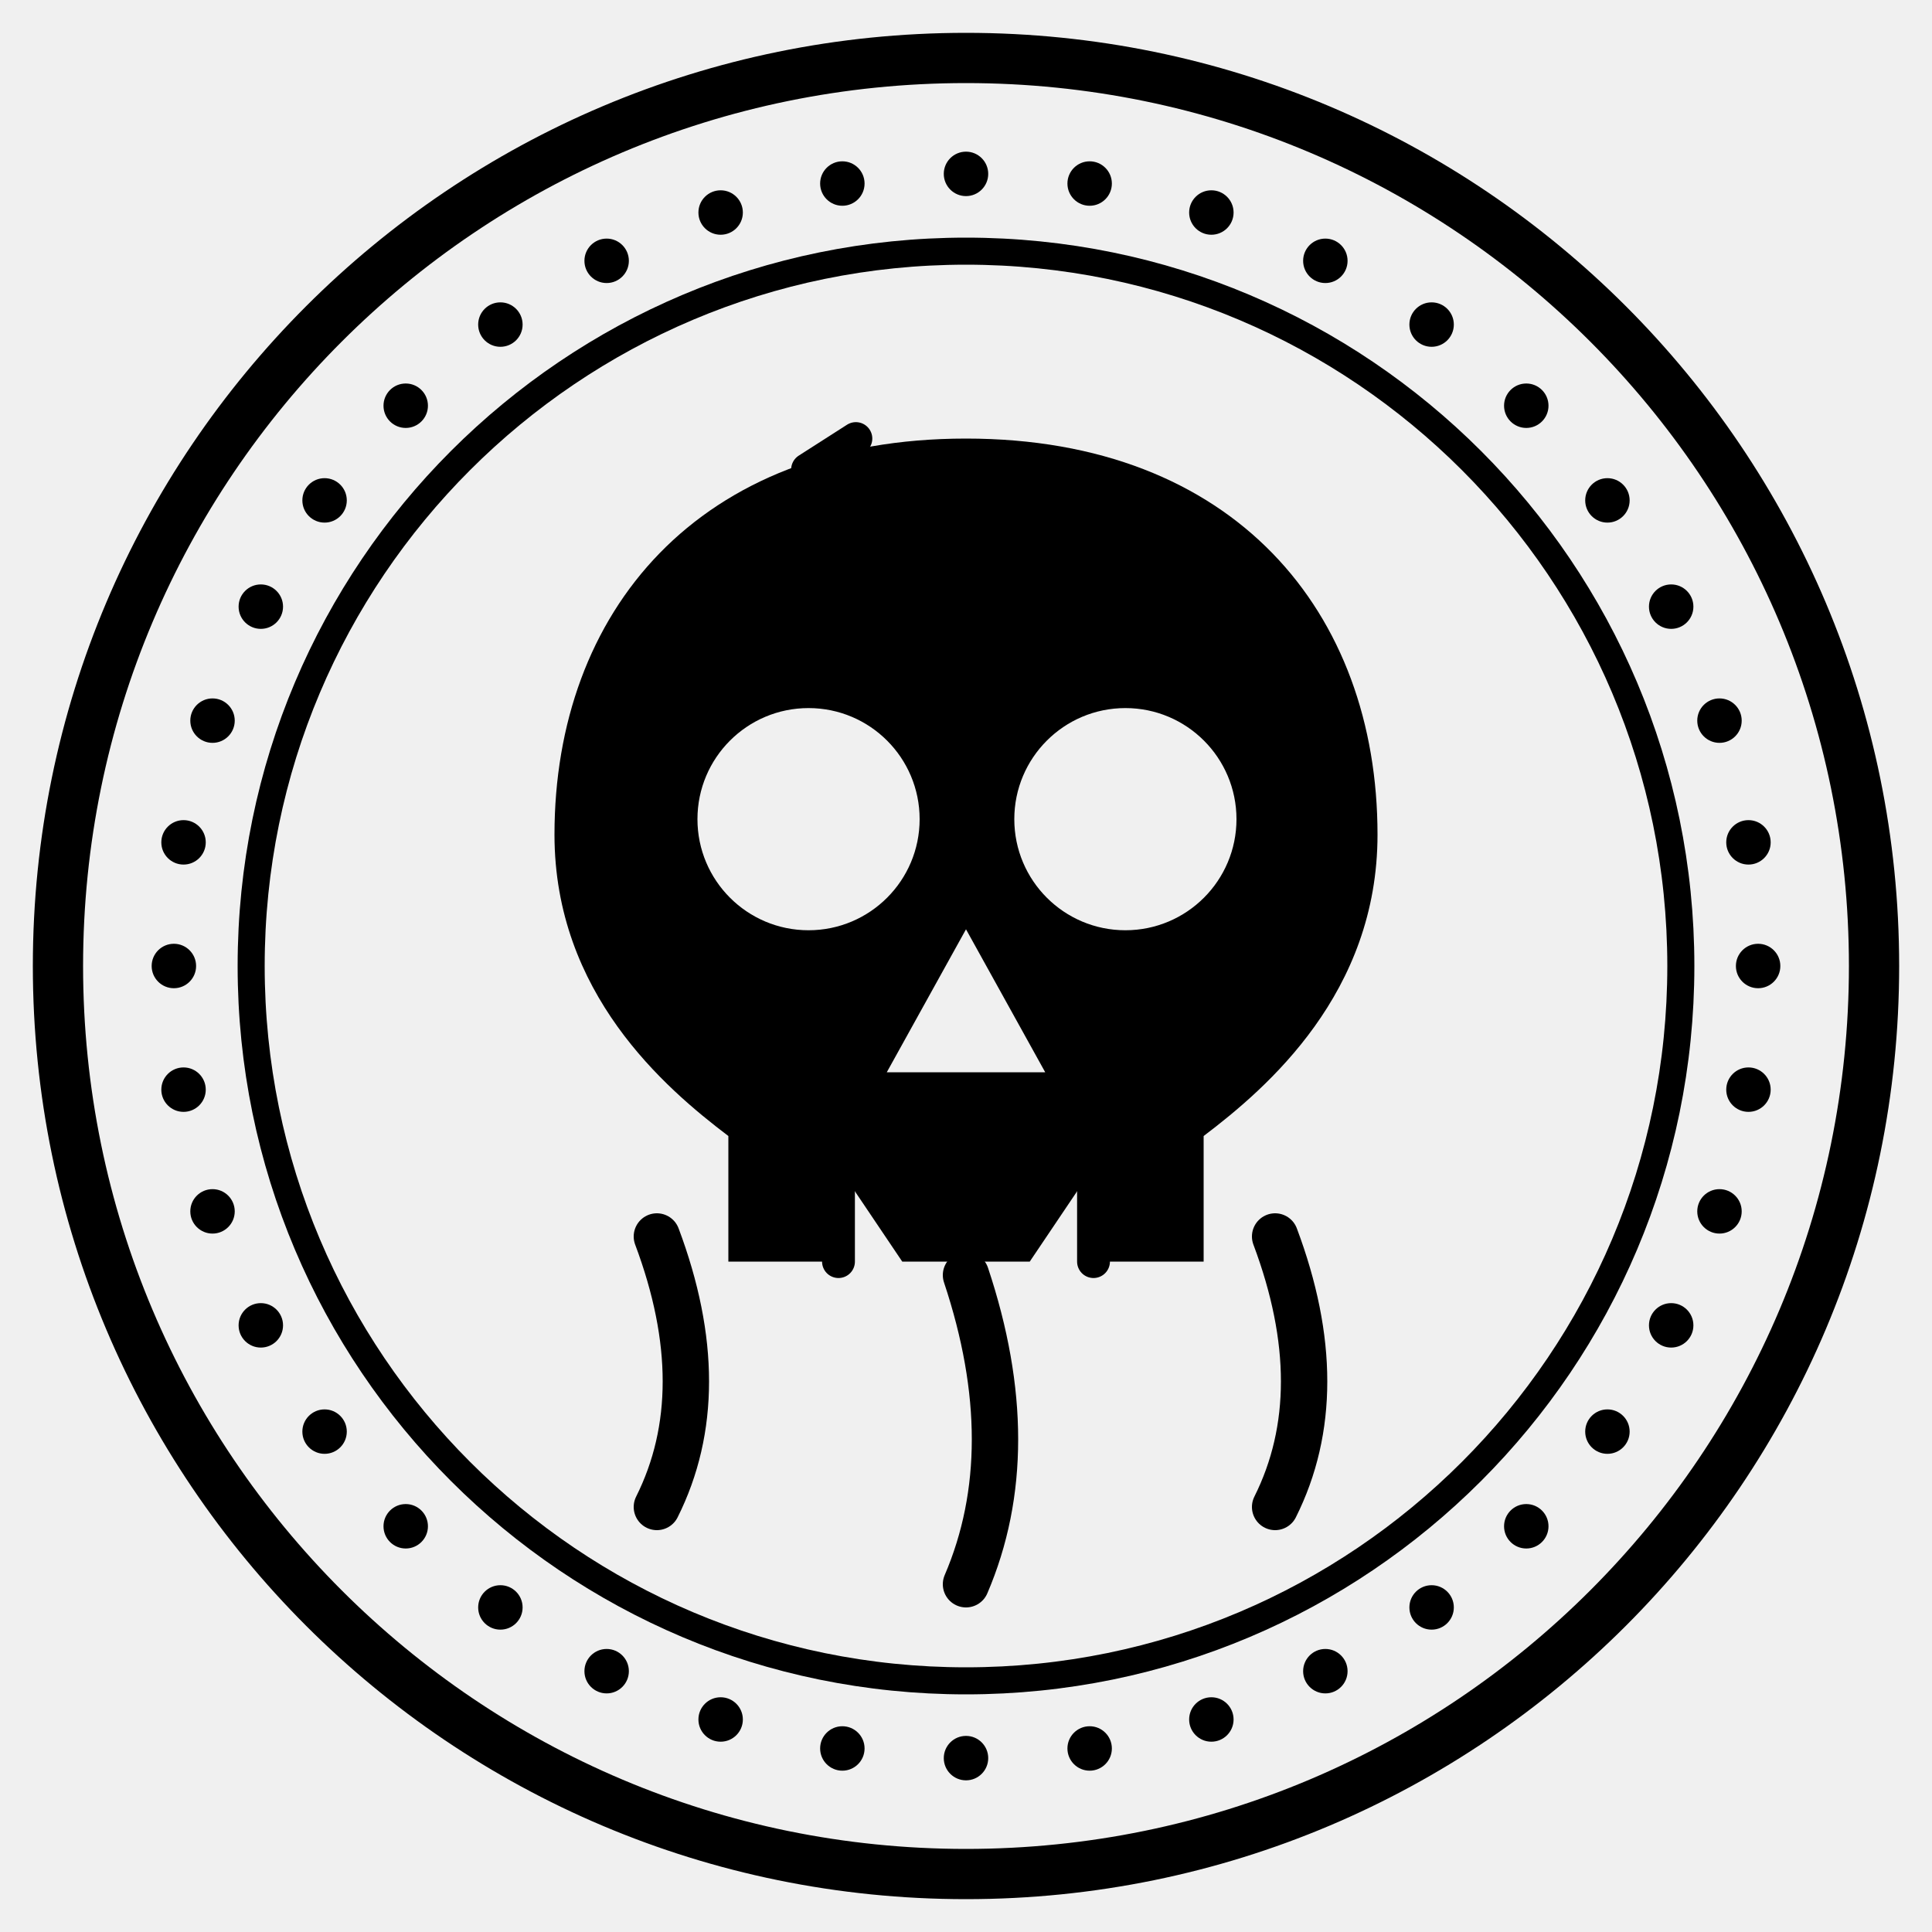
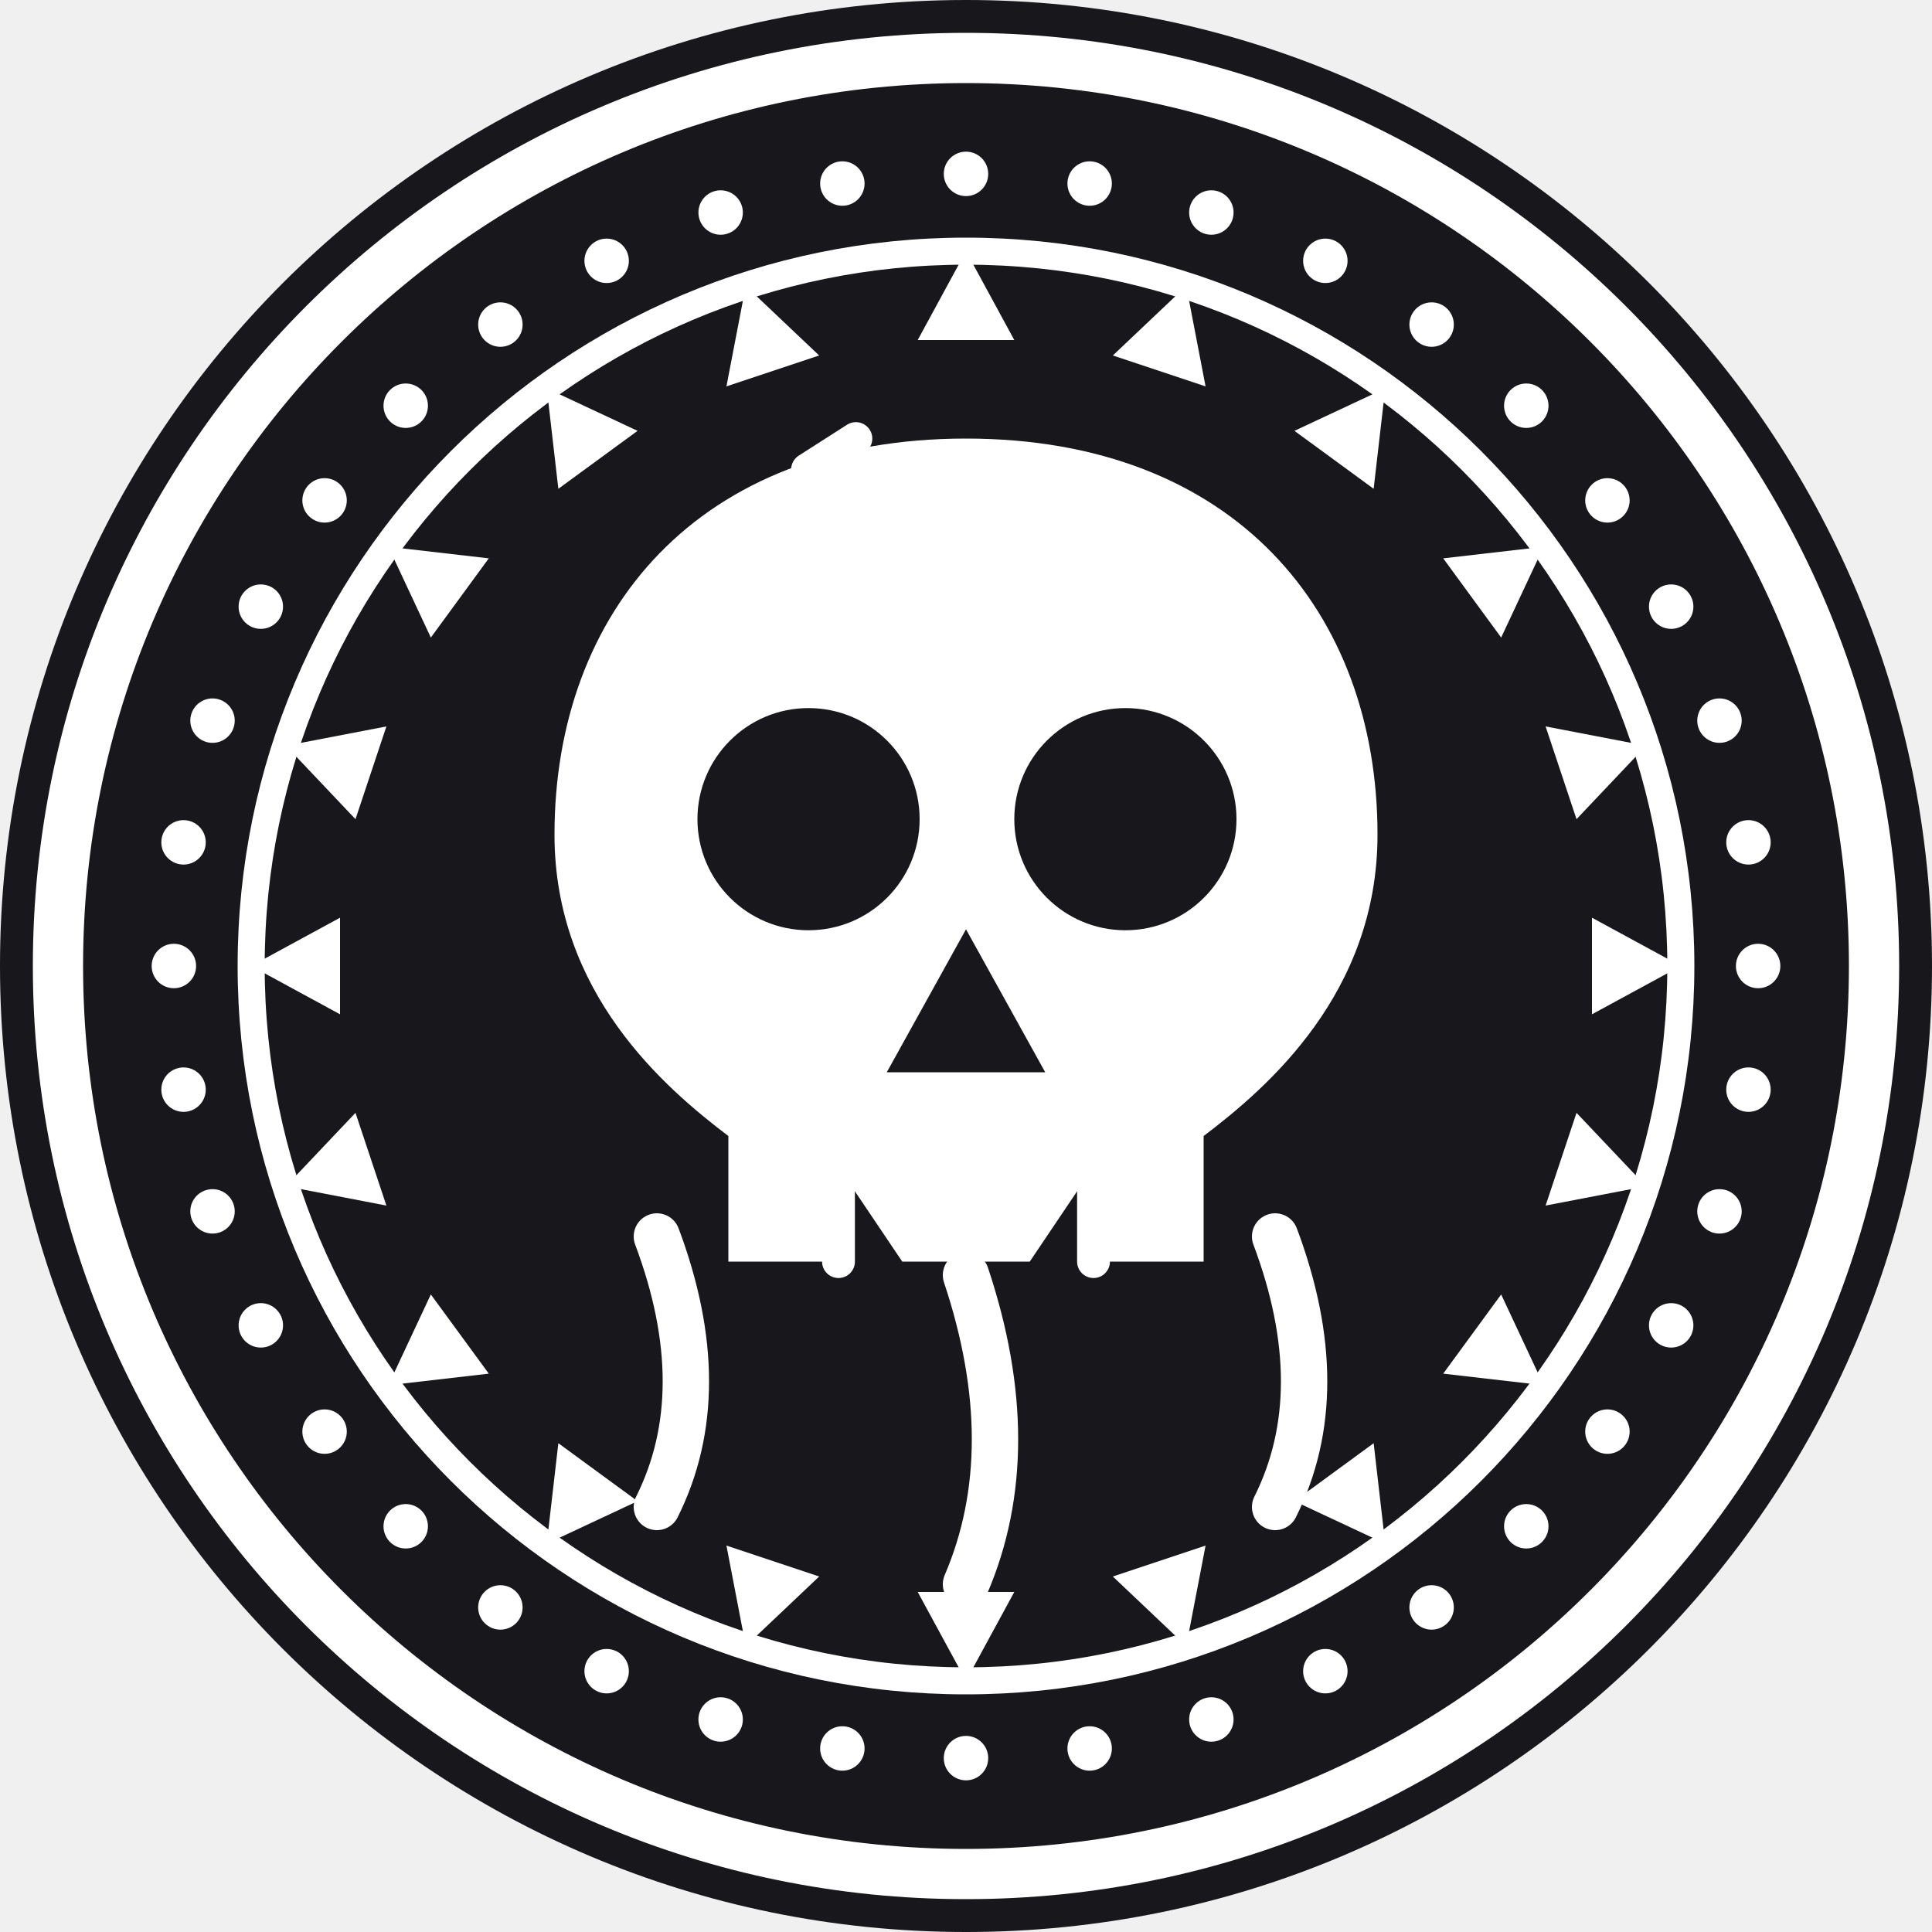
<svg xmlns="http://www.w3.org/2000/svg" viewBox="0 0 100 100" width="100" height="100">
-   <circle cx="50" cy="50" r="47" fill="none" stroke="currentColor" stroke-width="2.6" />
-   <circle cx="91.0" cy="50.0" r="1.15" fill="currentColor" />
-   <circle cx="90.5" cy="56.4" r="1.15" fill="currentColor" />
-   <circle cx="89.0" cy="62.7" r="1.15" fill="currentColor" />
-   <circle cx="86.5" cy="68.6" r="1.15" fill="currentColor" />
-   <circle cx="83.2" cy="74.1" r="1.15" fill="currentColor" />
-   <circle cx="79.0" cy="79.0" r="1.15" fill="currentColor" />
-   <circle cx="74.1" cy="83.2" r="1.15" fill="currentColor" />
-   <circle cx="68.6" cy="86.5" r="1.15" fill="currentColor" />
-   <circle cx="62.7" cy="89.0" r="1.15" fill="currentColor" />
-   <circle cx="56.4" cy="90.5" r="1.15" fill="currentColor" />
-   <circle cx="50.0" cy="91.0" r="1.15" fill="currentColor" />
-   <circle cx="43.6" cy="90.5" r="1.15" fill="currentColor" />
-   <circle cx="37.3" cy="89.0" r="1.15" fill="currentColor" />
-   <circle cx="31.4" cy="86.5" r="1.15" fill="currentColor" />
-   <circle cx="25.9" cy="83.2" r="1.15" fill="currentColor" />
-   <circle cx="21.0" cy="79.0" r="1.15" fill="currentColor" />
-   <circle cx="16.8" cy="74.1" r="1.15" fill="currentColor" />
-   <circle cx="13.5" cy="68.6" r="1.15" fill="currentColor" />
-   <circle cx="11.0" cy="62.7" r="1.15" fill="currentColor" />
-   <circle cx="9.5" cy="56.4" r="1.15" fill="currentColor" />
-   <circle cx="9.0" cy="50.0" r="1.15" fill="currentColor" />
-   <circle cx="9.5" cy="43.6" r="1.15" fill="currentColor" />
-   <circle cx="11.0" cy="37.3" r="1.15" fill="currentColor" />
-   <circle cx="13.5" cy="31.4" r="1.15" fill="currentColor" />
-   <circle cx="16.8" cy="25.9" r="1.15" fill="currentColor" />
-   <circle cx="21.0" cy="21.0" r="1.15" fill="currentColor" />
-   <circle cx="25.9" cy="16.8" r="1.15" fill="currentColor" />
-   <circle cx="31.4" cy="13.5" r="1.15" fill="currentColor" />
-   <circle cx="37.3" cy="11.0" r="1.15" fill="currentColor" />
-   <circle cx="43.6" cy="9.5" r="1.15" fill="currentColor" />
-   <circle cx="50.0" cy="9.0" r="1.15" fill="currentColor" />
-   <circle cx="56.4" cy="9.5" r="1.15" fill="currentColor" />
-   <circle cx="62.7" cy="11.0" r="1.15" fill="currentColor" />
-   <circle cx="68.6" cy="13.5" r="1.15" fill="currentColor" />
-   <circle cx="74.1" cy="16.8" r="1.15" fill="currentColor" />
-   <circle cx="79.0" cy="21.0" r="1.15" fill="currentColor" />
-   <circle cx="83.2" cy="25.9" r="1.15" fill="currentColor" />
-   <circle cx="86.5" cy="31.4" r="1.15" fill="currentColor" />
-   <circle cx="89.0" cy="37.3" r="1.15" fill="currentColor" />
-   <circle cx="90.5" cy="43.6" r="1.15" fill="currentColor" />
-   <circle cx="50" cy="50" r="37" fill="none" stroke="currentColor" stroke-width="1.4" />
-   <path fill-rule="evenodd" d="M50.0 22.7 C36.1 22.7 28.7 31.7 28.7 43.2 C28.7 51.4 34.4 56.3 37.7 58.8 L37.7 65.3 L43.4 65.3 L43.4 60.4 L46.7 65.3 L53.3 65.3 L56.6 60.4 L56.6 65.3 L62.3 65.3 L62.3 58.8 C65.6 56.3 71.3 51.4 71.3 43.2 C71.3 31.7 63.9 22.7 50.0 22.7 Z M36.1 42.4 a5.7 5.7 0 1 0 11.5 0 a5.7 5.7 0 1 0 -11.5 0 Z M52.5 42.4 a5.7 5.7 0 1 0 11.5 0 a5.7 5.7 0 1 0 -11.5 0 Z M50.0 48.1 L45.9 55.5 L54.1 55.5 Z" fill="currentColor" />
-   <line x1="43.4" y1="60.4" x2="43.4" y2="65.3" fill="none" stroke="currentColor" stroke-width="1.7" stroke-linecap="round" stroke-linejoin="round" />
-   <line x1="50.0" y1="60.4" x2="50.0" y2="65.3" fill="none" stroke="currentColor" stroke-width="1.7" stroke-linecap="round" stroke-linejoin="round" />
-   <line x1="56.6" y1="60.4" x2="56.6" y2="65.3" fill="none" stroke="currentColor" stroke-width="1.7" stroke-linecap="round" stroke-linejoin="round" />
-   <path d="M45.1 27.6 L41.8 24.3 L44.3 22.7" fill="none" stroke="currentColor" stroke-width="1.7" stroke-linecap="round" stroke-linejoin="round" />
-   <path d="M34 64 q3 8 0 14 M50 66 q3 9 0 16 M66 64 q3 8 0 14" fill="none" stroke="currentColor" stroke-width="2.4" stroke-linecap="round" stroke-linejoin="round" />
+   <circle cx="50" cy="50" r="50" fill="#17171c" />
+   <circle cx="50" cy="50" r="47" fill="none" stroke="#fff" stroke-width="2.6" />
+   <circle cx="91.0" cy="50.0" r="1.15" fill="#fff" />
+   <circle cx="90.5" cy="56.4" r="1.15" fill="#fff" />
+   <circle cx="89.0" cy="62.7" r="1.15" fill="#fff" />
+   <circle cx="86.5" cy="68.6" r="1.15" fill="#fff" />
+   <circle cx="83.2" cy="74.1" r="1.15" fill="#fff" />
+   <circle cx="79.0" cy="79.0" r="1.15" fill="#fff" />
+   <circle cx="74.1" cy="83.2" r="1.15" fill="#fff" />
+   <circle cx="68.6" cy="86.5" r="1.15" fill="#fff" />
+   <circle cx="62.7" cy="89.0" r="1.15" fill="#fff" />
+   <circle cx="56.4" cy="90.5" r="1.15" fill="#fff" />
+   <circle cx="50.0" cy="91.0" r="1.15" fill="#fff" />
+   <circle cx="43.6" cy="90.5" r="1.15" fill="#fff" />
+   <circle cx="37.3" cy="89.0" r="1.15" fill="#fff" />
+   <circle cx="31.4" cy="86.5" r="1.15" fill="#fff" />
+   <circle cx="25.9" cy="83.2" r="1.15" fill="#fff" />
+   <circle cx="21.0" cy="79.0" r="1.15" fill="#fff" />
+   <circle cx="16.8" cy="74.1" r="1.15" fill="#fff" />
+   <circle cx="13.5" cy="68.6" r="1.15" fill="#fff" />
+   <circle cx="11.0" cy="62.7" r="1.15" fill="#fff" />
+   <circle cx="9.5" cy="56.4" r="1.15" fill="#fff" />
+   <circle cx="9.0" cy="50.0" r="1.15" fill="#fff" />
+   <circle cx="9.5" cy="43.6" r="1.15" fill="#fff" />
+   <circle cx="11.0" cy="37.3" r="1.15" fill="#fff" />
+   <circle cx="13.5" cy="31.4" r="1.15" fill="#fff" />
+   <circle cx="16.8" cy="25.9" r="1.15" fill="#fff" />
+   <circle cx="21.0" cy="21.0" r="1.15" fill="#fff" />
+   <circle cx="25.9" cy="16.8" r="1.15" fill="#fff" />
+   <circle cx="31.4" cy="13.5" r="1.15" fill="#fff" />
+   <circle cx="37.3" cy="11.0" r="1.15" fill="#fff" />
+   <circle cx="43.6" cy="9.5" r="1.15" fill="#fff" />
+   <circle cx="50.0" cy="9.0" r="1.15" fill="#fff" />
+   <circle cx="56.4" cy="9.5" r="1.15" fill="#fff" />
+   <circle cx="62.7" cy="11.0" r="1.15" fill="#fff" />
+   <circle cx="68.6" cy="13.5" r="1.15" fill="#fff" />
+   <circle cx="74.1" cy="16.8" r="1.15" fill="#fff" />
+   <circle cx="79.0" cy="21.0" r="1.15" fill="#fff" />
+   <circle cx="83.2" cy="25.9" r="1.15" fill="#fff" />
+   <circle cx="86.5" cy="31.4" r="1.15" fill="#fff" />
+   <circle cx="89.0" cy="37.3" r="1.15" fill="#fff" />
+   <circle cx="90.5" cy="43.6" r="1.15" fill="#fff" />
+   <circle cx="50" cy="50" r="37" fill="none" stroke="#fff" stroke-width="1.4" />
+   <path fill-rule="evenodd" d="M50.0 22.7 C36.1 22.7 28.7 31.7 28.7 43.2 C28.7 51.4 34.4 56.3 37.7 58.8 L37.7 65.3 L43.4 65.3 L43.4 60.4 L46.7 65.3 L53.3 65.3 L56.6 60.4 L56.6 65.3 L62.3 65.3 L62.3 58.8 C65.6 56.3 71.3 51.4 71.3 43.2 C71.3 31.7 63.9 22.7 50.0 22.7 Z M36.1 42.4 a5.7 5.7 0 1 0 11.5 0 a5.7 5.7 0 1 0 -11.5 0 Z M52.5 42.4 a5.7 5.7 0 1 0 11.5 0 a5.7 5.7 0 1 0 -11.5 0 Z M50.0 48.1 L45.9 55.5 L54.1 55.5 Z" fill="#fff" />
+   <line x1="43.4" y1="60.4" x2="43.4" y2="65.3" fill="none" stroke="#fff" stroke-width="1.7" stroke-linecap="round" stroke-linejoin="round" />
+   <line x1="50.0" y1="60.4" x2="50.0" y2="65.3" fill="none" stroke="#fff" stroke-width="1.7" stroke-linecap="round" stroke-linejoin="round" />
+   <line x1="56.6" y1="60.4" x2="56.6" y2="65.3" fill="none" stroke="#fff" stroke-width="1.7" stroke-linecap="round" stroke-linejoin="round" />
+   <path d="M45.1 27.6 L41.8 24.3 L44.3 22.7" fill="none" stroke="#fff" stroke-width="1.7" stroke-linecap="round" stroke-linejoin="round" />
+   <path d="M34 64 q3 8 0 14 M50 66 q3 9 0 16 M66 64 q3 8 0 14" fill="none" stroke="#fff" stroke-width="2.4" stroke-linecap="round" stroke-linejoin="round" />
+   <polygon points="87.0,50.0 82.4,47.5 82.4,52.5" fill="#fff" />
+   <polygon points="85.2,61.4 81.6,57.6 80.0,62.4" fill="#fff" />
+   <polygon points="79.9,71.7 77.7,67.0 74.7,71.1" fill="#fff" />
+   <polygon points="71.7,79.9 71.1,74.7 67.0,77.7" fill="#fff" />
+   <polygon points="61.4,85.2 62.4,80.0 57.6,81.6" fill="#fff" />
+   <polygon points="50.0,87.0 52.5,82.4 47.5,82.4" fill="#fff" />
+   <polygon points="38.6,85.2 42.4,81.6 37.6,80.0" fill="#fff" />
+   <polygon points="28.3,79.9 33.0,77.7 28.9,74.7" fill="#fff" />
+   <polygon points="20.1,71.7 25.3,71.1 22.3,67.0" fill="#fff" />
+   <polygon points="14.8,61.4 20.0,62.4 18.4,57.6" fill="#fff" />
+   <polygon points="13.0,50.0 17.6,52.5 17.6,47.5" fill="#fff" />
+   <polygon points="14.8,38.6 18.4,42.4 20.0,37.6" fill="#fff" />
+   <polygon points="20.1,28.3 22.3,33.0 25.3,28.9" fill="#fff" />
+   <polygon points="28.3,20.1 28.9,25.3 33.0,22.3" fill="#fff" />
+   <polygon points="38.6,14.8 37.6,20.0 42.4,18.4" fill="#fff" />
+   <polygon points="50.0,13.0 47.5,17.6 52.5,17.6" fill="#fff" />
+   <polygon points="61.4,14.8 57.6,18.4 62.4,20.0" fill="#fff" />
+   <polygon points="71.7,20.1 67.0,22.3 71.1,25.3" fill="#fff" />
+   <polygon points="79.9,28.3 74.7,28.9 77.7,33.0" fill="#fff" />
+   <polygon points="85.2,38.6 80.0,37.6 81.6,42.4" fill="#fff" />
</svg>
